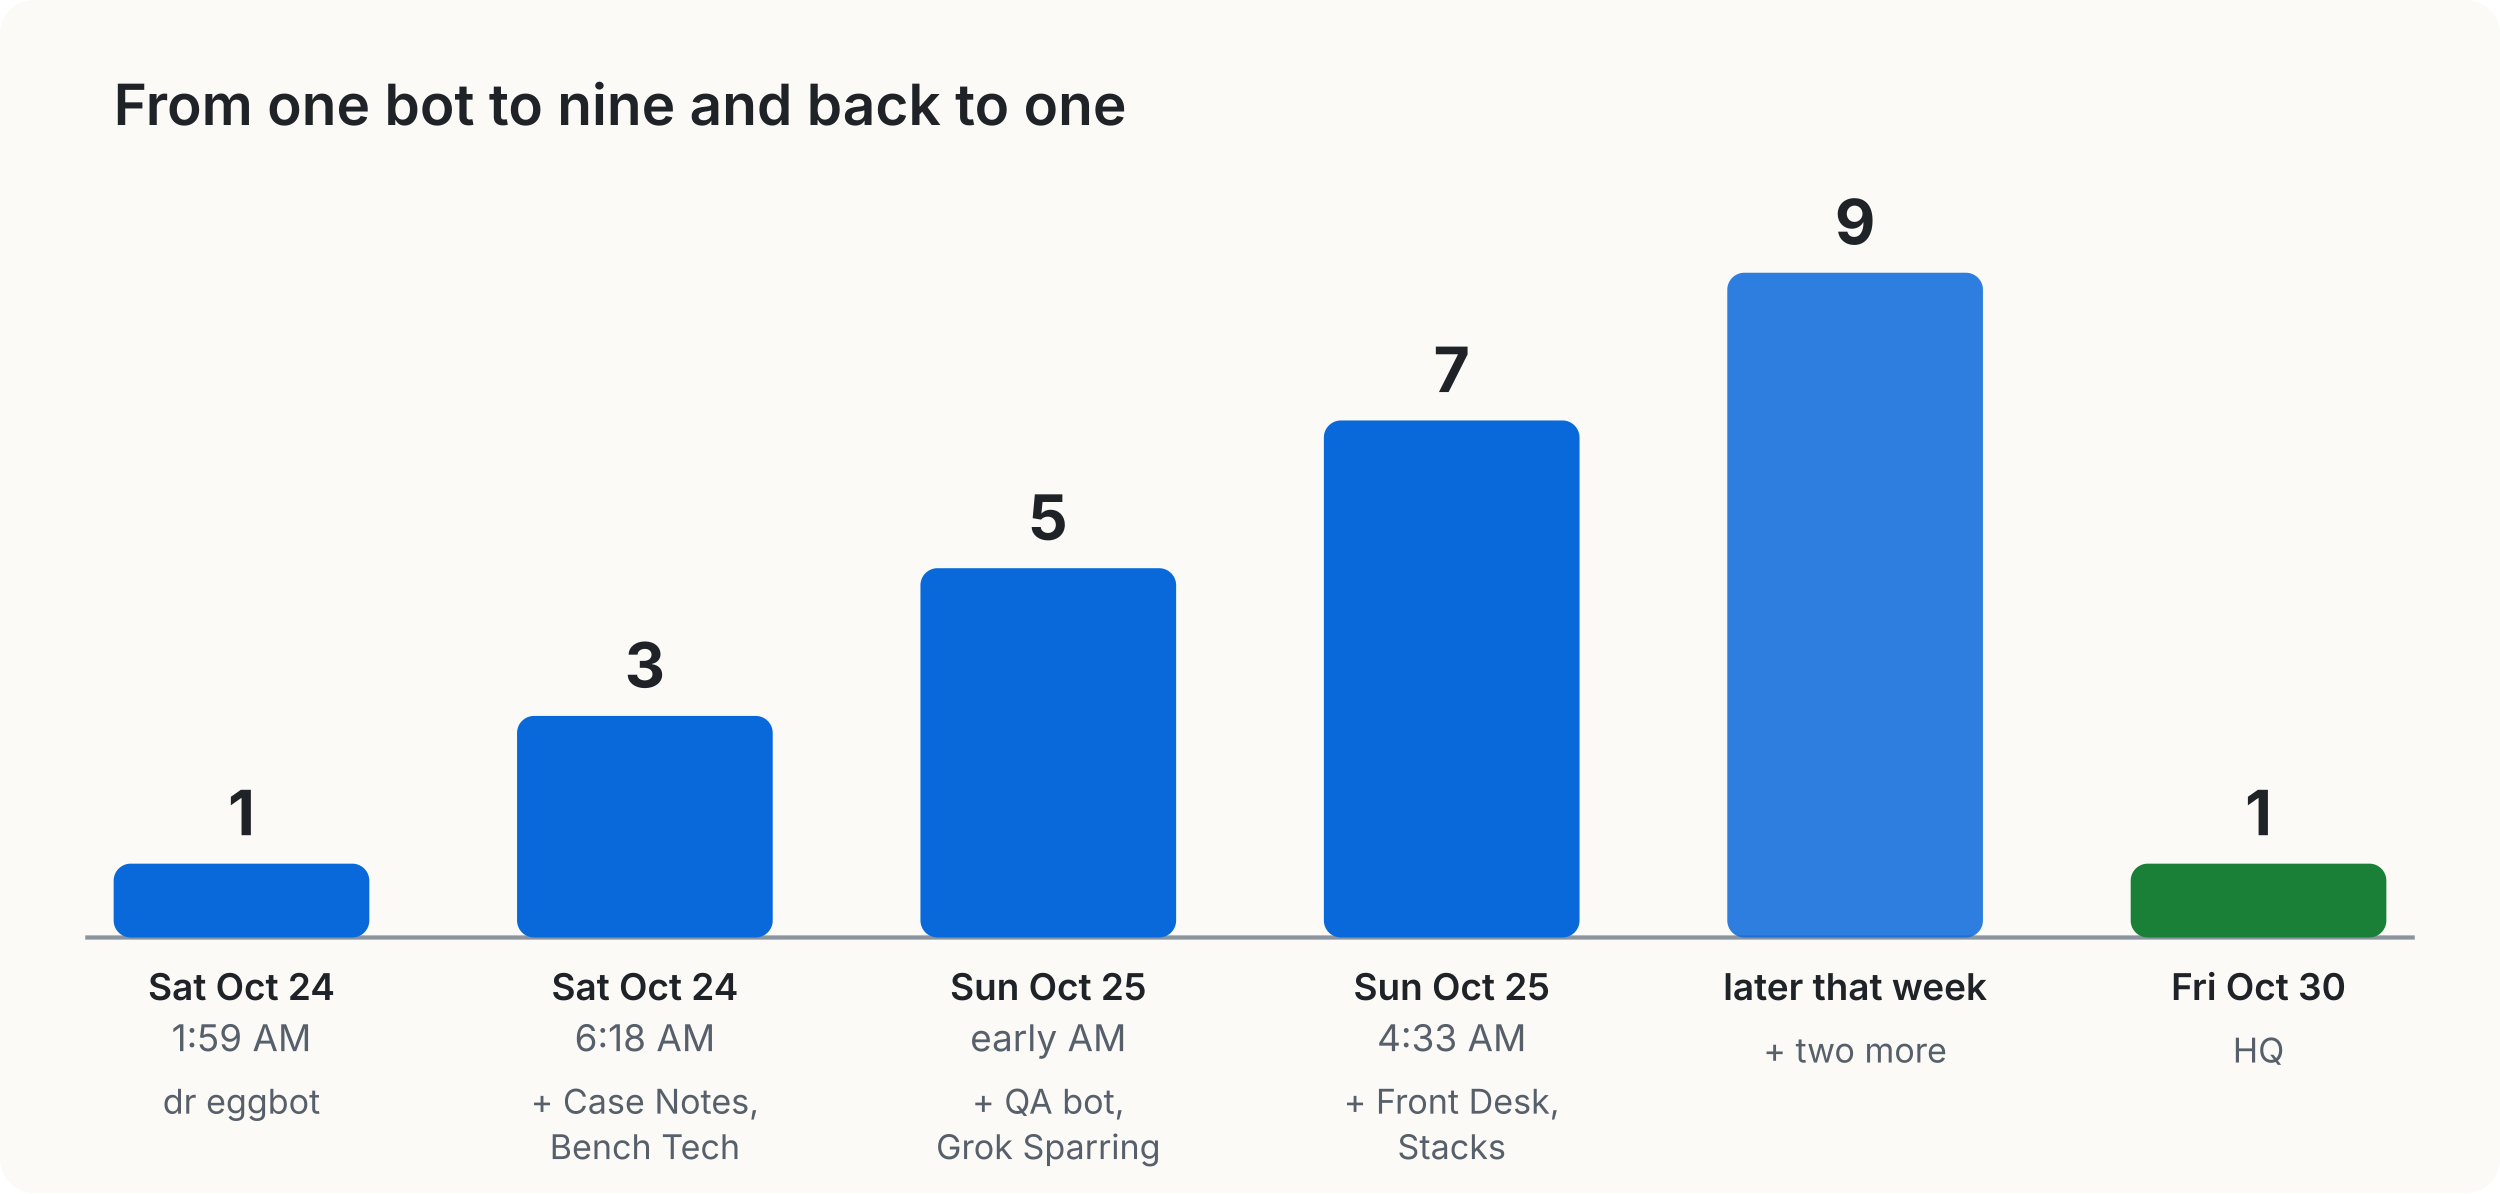
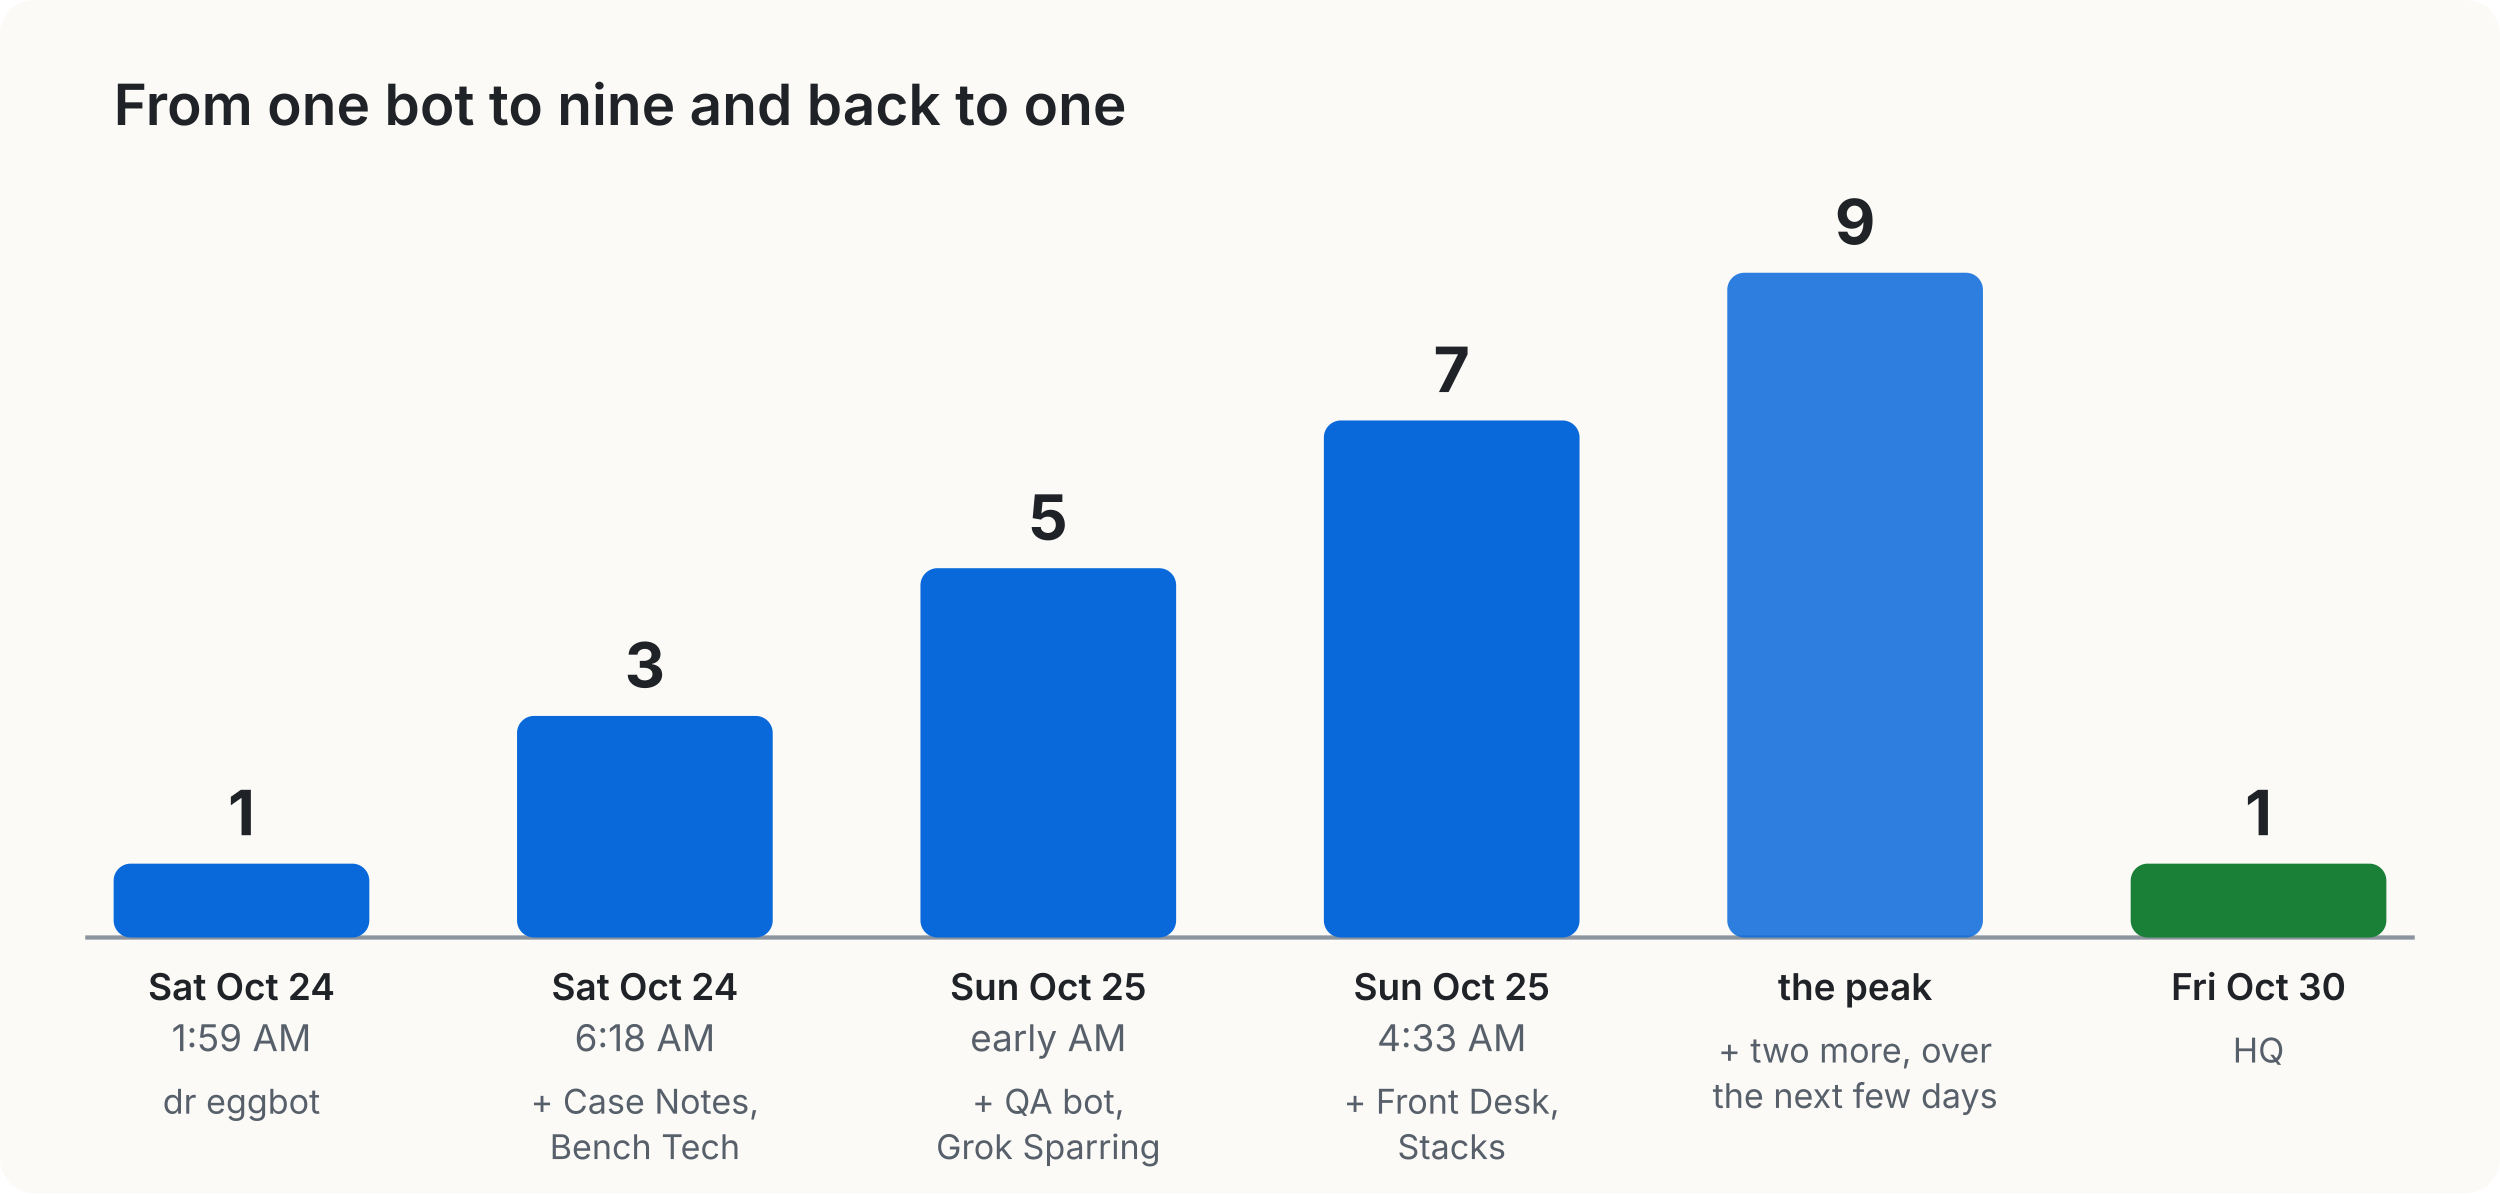
<svg xmlns="http://www.w3.org/2000/svg" viewBox="0 0 880 420" width="880" height="420" role="img" aria-labelledby="t d" font-family="system-ui, -apple-system, Segoe UI, sans-serif">
  <rect width="880" height="420" rx="12" fill="#fbfaf7" />
  <text x="40" y="44" font-size="20" font-weight="600" fill="#1f2328">From one bot to nine and back to one</text>
  <line x1="30" y1="330" x2="850" y2="330" stroke="#8c959f" stroke-width="1.5" />
  <rect x="40" y="304" width="90" height="26" rx="6" fill="#0969da" opacity="1" />
  <text x="85" y="294" text-anchor="middle" font-size="22" font-weight="700" fill="#1f2328">1</text>
  <text x="85" y="352" text-anchor="middle" font-size="13" font-weight="600" fill="#1f2328">Sat Oct 24</text>
  <text x="85" y="370" text-anchor="middle" font-size="13" fill="#57606a">1:59 AM</text>
  <text x="85" y="392" text-anchor="middle" font-size="12" fill="#57606a">dr eggbot</text>
  <rect x="182" y="252" width="90" height="78" rx="6" fill="#0969da" opacity="1" />
  <text x="227" y="242" text-anchor="middle" font-size="22" font-weight="700" fill="#1f2328">3</text>
  <text x="227" y="352" text-anchor="middle" font-size="13" font-weight="600" fill="#1f2328">Sat Oct 24</text>
  <text x="227" y="370" text-anchor="middle" font-size="13" fill="#57606a">6:18 AM</text>
  <text x="227" y="392" text-anchor="middle" font-size="12" fill="#57606a">+ Case Notes,</text>
  <text x="227" y="408" text-anchor="middle" font-size="12" fill="#57606a">Bench Tech</text>
  <rect x="324" y="200" width="90" height="130" rx="6" fill="#0969da" opacity="1" />
  <text x="369" y="190" text-anchor="middle" font-size="22" font-weight="700" fill="#1f2328">5</text>
  <text x="369" y="352" text-anchor="middle" font-size="13" font-weight="600" fill="#1f2328">Sun Oct 25</text>
  <text x="369" y="370" text-anchor="middle" font-size="13" fill="#57606a">early AM</text>
  <text x="369" y="392" text-anchor="middle" font-size="12" fill="#57606a">+ QA bot,</text>
  <text x="369" y="408" text-anchor="middle" font-size="12" fill="#57606a">Grok Sparring</text>
  <rect x="466" y="148" width="90" height="182" rx="6" fill="#0969da" opacity="1" />
  <text x="511" y="138" text-anchor="middle" font-size="22" font-weight="700" fill="#1f2328">7</text>
  <text x="511" y="352" text-anchor="middle" font-size="13" font-weight="600" fill="#1f2328">Sun Oct 25</text>
  <text x="511" y="370" text-anchor="middle" font-size="13" fill="#57606a">4:33 AM</text>
  <text x="511" y="392" text-anchor="middle" font-size="12" fill="#57606a">+ Front Desk,</text>
  <text x="511" y="408" text-anchor="middle" font-size="12" fill="#57606a">Stacks</text>
  <rect x="608" y="96" width="90" height="234" rx="6" fill="#0969da" opacity="0.85" />
  <text x="653" y="86" text-anchor="middle" font-size="22" font-weight="700" fill="#1f2328">9</text>
-   <text x="653" y="352" text-anchor="middle" font-size="13" font-weight="600" fill="#1f2328">later that week</text>
-   <text x="653" y="374" text-anchor="middle" font-size="12" fill="#57606a">+ two more</text>
+   <text x="653" y="352" text-anchor="middle" font-size="13" font-weight="600" fill="#1f2328">the peak</text>
+   <text x="653" y="374" text-anchor="middle" font-size="12" fill="#57606a">+ two more, over</text>
+   <text x="653" y="390" text-anchor="middle" font-size="12" fill="#57606a">the next few days</text>
  <rect x="750" y="304" width="90" height="26" rx="6" fill="#1a7f37" opacity="1" />
  <text x="795" y="294" text-anchor="middle" font-size="22" font-weight="700" fill="#1f2328">1</text>
  <text x="795" y="352" text-anchor="middle" font-size="13" font-weight="600" fill="#1f2328">Fri Oct 30</text>
  <text x="795" y="374" text-anchor="middle" font-size="12" fill="#57606a">HQ</text>
</svg>
